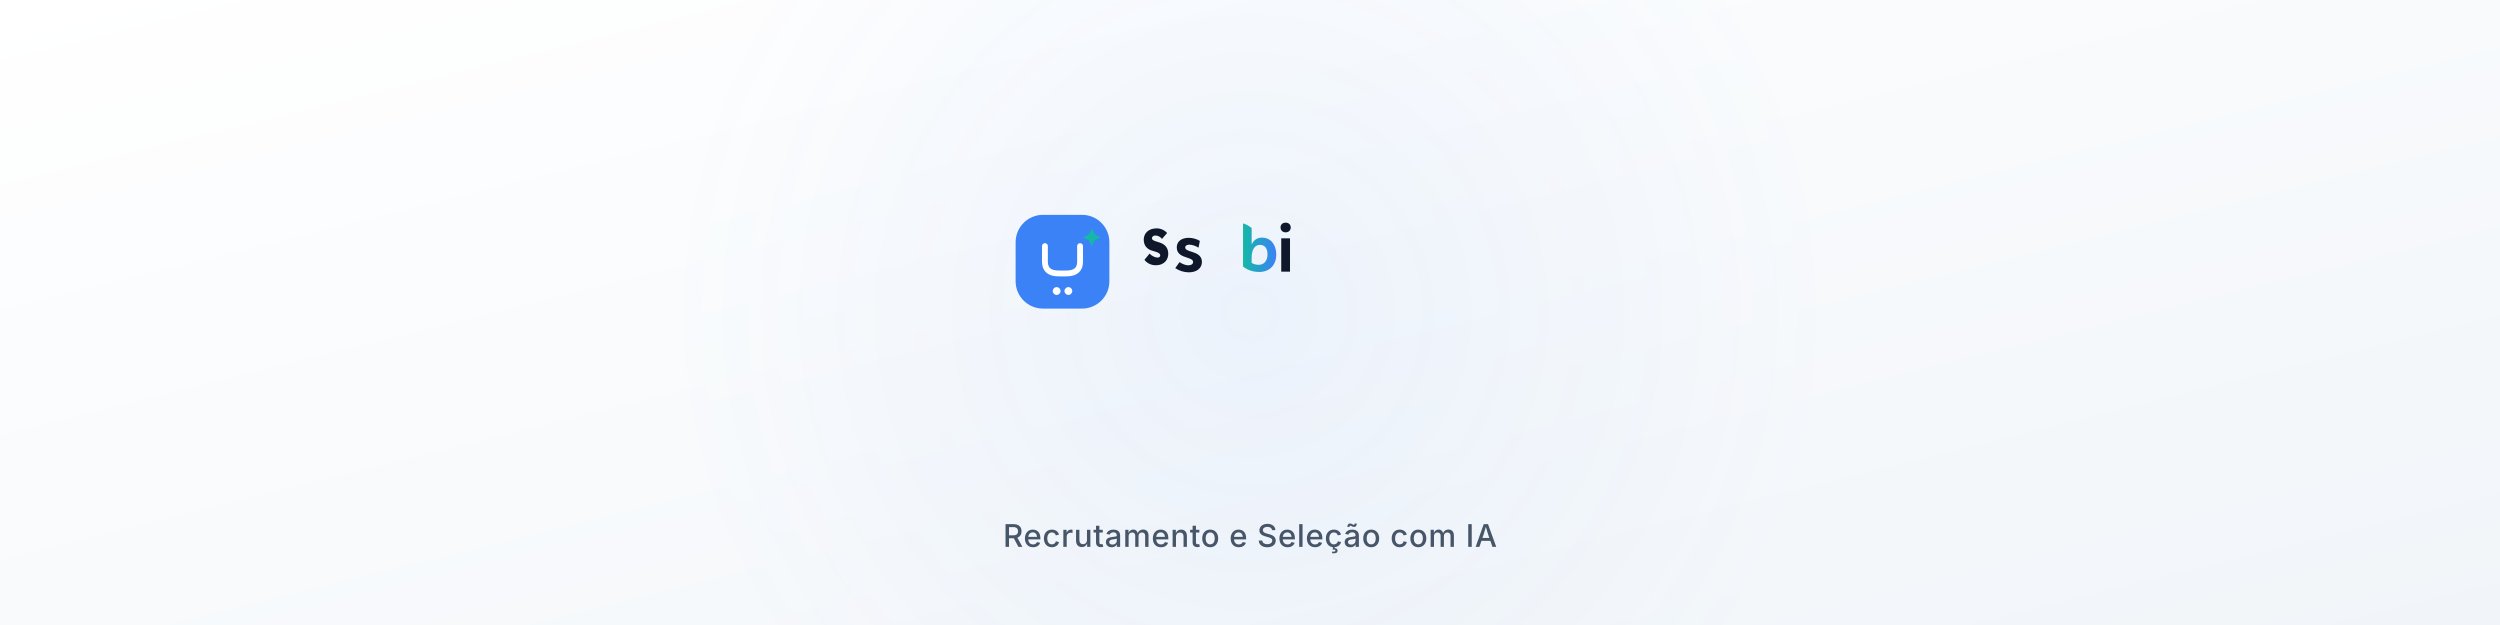
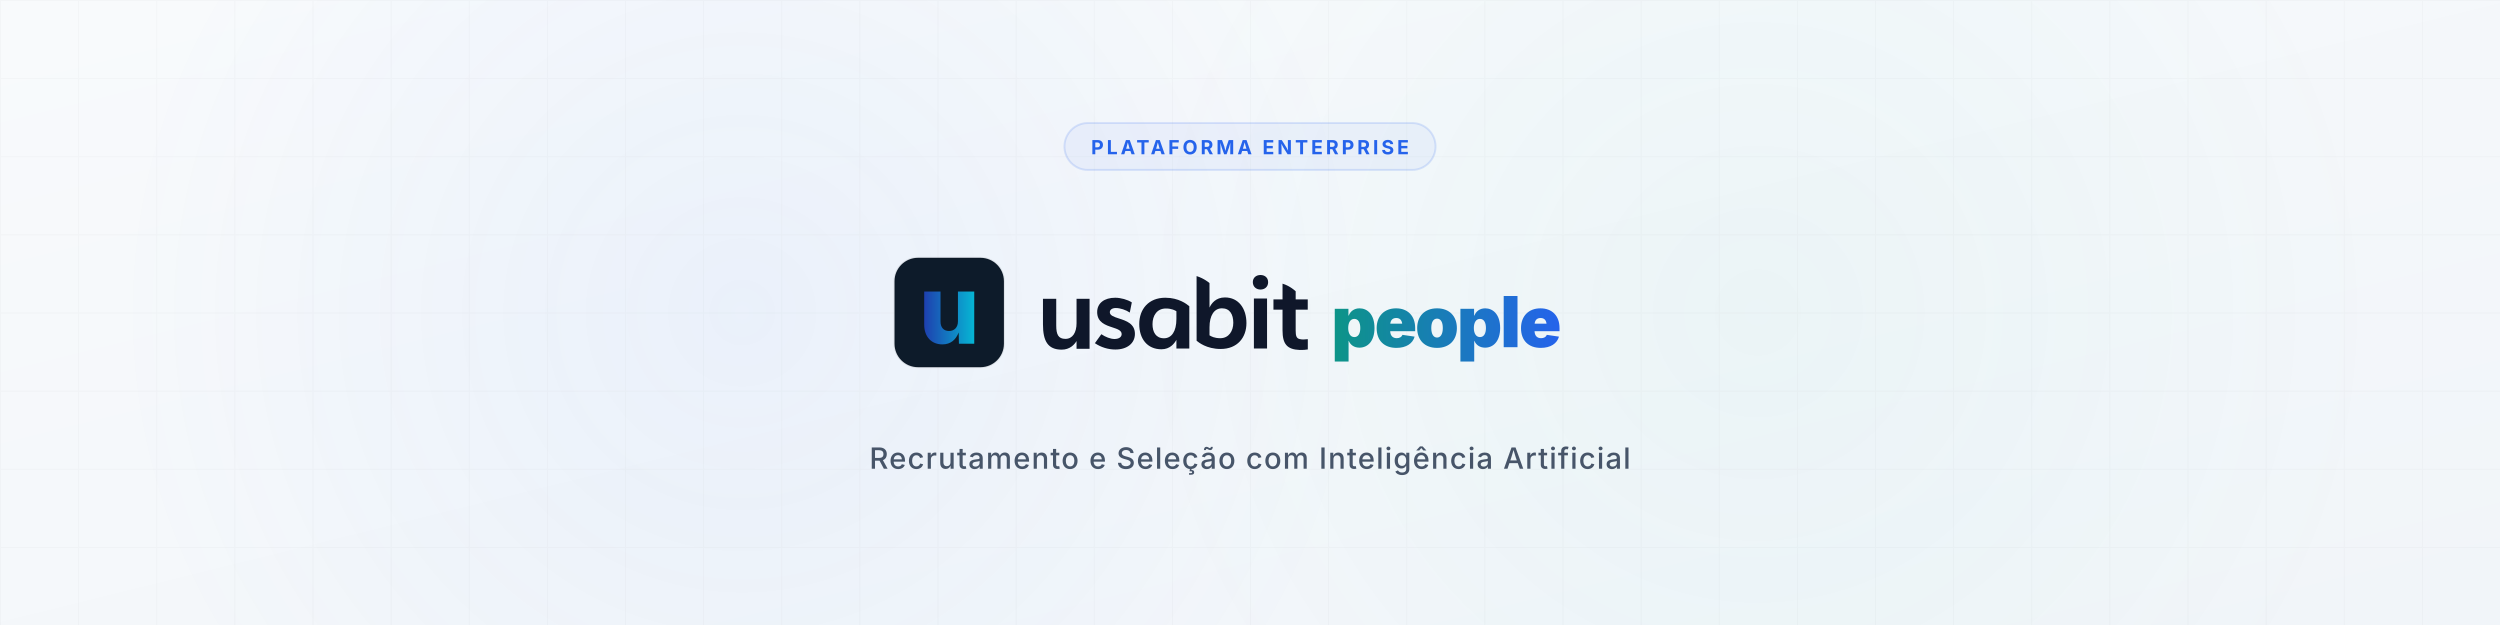
<svg xmlns="http://www.w3.org/2000/svg" width="1280" height="320" viewBox="0 0 1280 320" fill="none">
  <defs>
-     <linearGradient id="bgLight" x1="0%" y1="0%" x2="100%" y2="100%">
-       <stop offset="0%" stop-color="#ffffff" />
+     <linearGradient id="bgGrad" x1="0%" y1="0%" x2="100%" y2="100%">
+       <stop offset="0%" stop-color="#f8fafc" />
      <stop offset="100%" stop-color="#f1f5f9" />
    </linearGradient>
-     <linearGradient id="logoGrad" x1="0%" y1="0%" x2="100%" y2="0%">
-       <stop offset="0%" stop-color="#14b8a6" />
-       <stop offset="100%" stop-color="#3b82f6" />
-     </linearGradient>
-     <radialGradient id="glow" cx="50%" cy="50%" r="50%">
+     <radialGradient id="glowBlue" cx="50%" cy="50%" r="50%">
      <stop offset="0%" stop-color="#3b82f6" stop-opacity="0.06" />
      <stop offset="100%" stop-color="#3b82f6" stop-opacity="0" />
    </radialGradient>
+     <radialGradient id="glowTeal" cx="50%" cy="50%" r="50%">
+       <stop offset="0%" stop-color="#14b8a6" stop-opacity="0.04" />
+       <stop offset="100%" stop-color="#14b8a6" stop-opacity="0" />
+     </radialGradient>
+     <linearGradient id="uGrad" x1="0%" y1="0%" x2="100%" y2="0%">
+       <stop offset="0%" stop-color="#1e40af" />
+       <stop offset="100%" stop-color="#06b6d4" />
+     </linearGradient>
+     <linearGradient id="peopleGrad" x1="0%" y1="0%" x2="100%" y2="0%">
+       <stop offset="0%" stop-color="#0d9488" />
+       <stop offset="100%" stop-color="#2563eb" />
+     </linearGradient>
+     <pattern id="grid" width="40" height="40" patternUnits="userSpaceOnUse">
+       <path d="M 40 0 L 0 0 0 40" fill="none" stroke="rgba(15, 23, 42, 0.02)" stroke-width="1" />
+     </pattern>
  </defs>
-   <rect width="1280" height="320" fill="url(#bgLight)" />
-   <circle cx="640" cy="160" r="300" fill="url(#glow)" />
-   <g transform="translate(520, 110)">
-     <rect x="0" y="0" width="48" height="48" rx="14" fill="#3b82f6" />
-     <path d="M15 16 L15 24 Q15 30 22 30 L26 30 Q33 30 33 24 L33 16" stroke="#ffffff" stroke-width="3" fill="none" stroke-linecap="round" />
-     <circle cx="21" cy="39" r="2" fill="#ffffff" />
-     <circle cx="27" cy="39" r="2" fill="#ffffff" />
-     <path d="M39 7 L40.5 10 L43.5 11.5 L40.5 13 L39 16 L37.5 13 L34.5 11.5 L37.5 10 Z" fill="#14b8a6" />
-     <g transform="translate(64, 4) scale(0.8)">
-       <path d="M92.802 6.205C91.018 6.205 89.539 5.032 89.539 3.018C89.539 1.118 91.018 0 92.802 0C94.637 0 96.066 1.118 96.066 3.075C96.066 5.032 94.639 6.205 92.802 6.205Z" fill="#0f172a" />
-       <path d="M95.606 10.032V31.361H89.998V10.032H95.606Z" fill="#0f172a" />
-       <path fill-rule="evenodd" clip-rule="evenodd" d="M65.593 28.076C66.304 28.672 69.754 31.563 75.8 31.563C82.937 31.563 86.812 26.715 86.814 20.541C86.814 14.265 83.449 9.571 77.637 9.571C73.762 9.571 71.875 12.123 71.06 13.909L71.048 3.431C71.048 3.431 68.788 1.452 65.539 0.462C65.539 2.017 65.553 28.042 65.553 28.042L65.593 28.076ZM71.06 22.276C71.06 17.275 73.047 14.214 76.361 14.214C79.777 14.214 81.204 16.868 81.205 20.387C81.205 23.856 79.319 26.969 75.648 26.969C73.129 26.969 71.807 26.187 71.156 25.802C71.122 25.782 71.09 25.763 71.06 25.745V22.276Z" fill="url(#logoGrad)" />
-       <path d="M28.526 15.876C28.526 14.804 29.545 14.09 31.075 14.09C32.961 14.09 35.409 14.906 37.042 16.028L37.909 11.691C36.124 10.516 33.167 9.7 30.822 9.7C26.131 9.7 23.123 12.047 23.123 15.823C23.123 20.212 26.699 21.387 29.668 22.362C31.774 23.054 33.574 23.645 33.574 25.212C33.574 26.54 32.3 27.305 30.515 27.305C28.782 27.305 26.641 26.437 24.907 25.263L22.154 29.09C24.702 30.825 27.813 31.795 30.872 31.795C35.919 31.795 39.233 29.141 39.233 25.111C39.233 20.756 35.472 19.538 32.408 18.546C30.302 17.864 28.526 17.289 28.526 15.876Z" fill="#0f172a" />
-       <path d="M9.585 27.255C6.526 27.255 3.983 25.791 2.431 23.81L5.745 19.77C6.716 20.955 8.83 22.336 10.929 22.336C11.849 22.336 12.563 21.846 12.563 20.898C12.563 19.175 9.269 18.537 7.031 17.829C4.074 16.899 1.989 14.602 1.989 10.854C1.989 6.7 5.202 3.647 10.249 3.647C13.001 3.647 15.471 4.913 16.95 6.627L13.686 10.413C12.869 9.381 11.467 8.234 9.33 8.234C8.105 8.234 7.237 9.025 7.237 10.024C7.237 11.385 9.656 11.933 12.097 12.696C15.361 13.721 17.689 15.918 17.689 19.941C17.689 23.144 15.694 27.255 9.585 27.255Z" fill="#0f172a" />
+   <rect width="1280" height="320" fill="url(#bgGrad)" />
+   <rect width="1280" height="320" fill="url(#grid)" />
+   <circle cx="380" cy="160" r="320" fill="url(#glowBlue)" />
+   <circle cx="900" cy="160" r="320" fill="url(#glowTeal)" />
+   <g transform="translate(640, 75)">
+     <rect x="-95" y="-12" width="190" height="24" rx="12" fill="rgba(37, 99, 235, 0.05)" stroke="rgba(37, 99, 235, 0.15)" stroke-width="1" />
+     <text y="4" text-anchor="middle" font-family="'Space Grotesk', 'Inter', system-ui, sans-serif" font-size="10" font-weight="700" fill="#2563eb" letter-spacing="0.15em">PLATAFORMA ENTERPRISE</text>
+   </g>
+   <g transform="translate(458, 132)">
+     <g transform="translate(0, 0)">
+       <rect x="0" y="0" width="56" height="56" rx="12" fill="#0d1b2a" stroke="rgba(0, 0, 0, 0.08)" stroke-width="1" />
+       <text x="28" y="44" text-anchor="middle" font-family="'Manrope', 'Inter', system-ui, sans-serif" font-weight="800" font-size="49" fill="url(#uGrad)">u</text>
+     </g>
+     <g transform="translate(76, 4) scale(1.2)">
+       <g transform="translate(0, 4)">
+         <path d="M92.802 6.205C91.018 6.205 89.539 5.032 89.539 3.018C89.539 1.118 91.018 0 92.802 0C94.637 0 96.066 1.118 96.066 3.075C96.066 5.032 94.639 6.205 92.802 6.205Z" fill="#0f172a" />
+         <path d="M95.606 10.032V31.361H89.998V10.032H95.606Z" fill="#0f172a" />
+         <path fill-rule="evenodd" clip-rule="evenodd" d="M65.593 28.076C66.304 28.672 69.754 31.563 75.8 31.563C82.937 31.563 86.812 26.715 86.814 20.541C86.814 14.265 83.449 9.571 77.637 9.571C73.762 9.571 71.875 12.123 71.06 13.909L71.048 3.431C71.048 3.431 68.788 1.452 65.539 0.462C65.539 2.017 65.553 28.042 65.553 28.042L65.593 28.076ZM71.06 22.276C71.06 17.275 73.047 14.214 76.361 14.214C79.777 14.214 81.204 16.868 81.205 20.387C81.205 23.856 79.319 26.969 75.648 26.969C73.129 26.969 71.807 26.187 71.156 25.802C71.122 25.782 71.09 25.763 71.06 25.745V22.276Z" fill="#0f172a" />
+         <path d="M28.526 15.876C28.526 14.804 29.545 14.09 31.075 14.09C32.961 14.09 35.409 14.906 37.042 16.028L37.909 11.691C36.124 10.516 33.167 9.7 30.822 9.7C26.131 9.7 23.123 12.047 23.123 15.823C23.123 20.212 26.699 21.387 29.668 22.362C31.774 23.054 33.574 23.645 33.574 25.212C33.574 26.54 32.3 27.305 30.515 27.305C28.782 27.305 26.641 26.437 24.907 25.263L22.154 29.09C24.702 30.825 27.813 31.795 30.872 31.795C35.919 31.795 39.233 29.141 39.233 25.111C39.233 20.756 35.472 19.538 32.408 18.546C30.302 17.864 28.526 17.289 28.526 15.876Z" fill="#0f172a" />
+         <path d="M9.585 27.255C6.526 27.255 5.659 25.368 5.659 21.54V10.164H0V21.032C0 28.226 2.091 31.849 8.004 31.849C11.471 31.849 13.408 29.705 14.326 28.174V31.491H19.883V10.162H14.326V20.571C14.326 24.55 12.643 27.255 9.585 27.255Z" fill="#0f172a" />
+         <path fill-rule="evenodd" clip-rule="evenodd" d="M52.192 9.7C57.993 9.7 61.37 12.451 62.323 13.228C62.367 13.264 62.406 13.296 62.439 13.322V31.385H56.933V27.66C56.066 29.242 54.18 31.691 50.56 31.691C44.493 31.691 41.077 27.2 41.077 20.924C41.077 14.599 45.055 9.7 52.192 9.7ZM51.631 26.998C54.894 26.998 56.933 24.039 56.933 18.782V15.466C56.372 15.108 54.944 14.292 52.446 14.292C48.622 14.292 46.736 17.353 46.736 20.977C46.738 24.344 48.164 26.998 51.631 26.998Z" fill="#0f172a" />
+         <path d="M102.213 23.62C102.213 29.438 104.103 31.778 109.605 31.988C111.022 32.042 112.011 31.901 113 31.759V27.377C111.521 27.531 110.676 27.6 109.555 27.345C108.179 27.04 107.821 26.019 107.821 23.723V14.794H112.97V10.405H107.821L107.821 6.947C107.821 6.947 105.513 4.685 102.213 3.695V10.405L98.338 10.411L98.338 14.792H102.213V23.62Z" fill="#0f172a" />
+       </g>
+       <text x="123" y="34.8" font-family="'Space Grotesk', 'Inter', system-ui, sans-serif" font-size="30" font-weight="900" letter-spacing="-0.03em" fill="url(#peopleGrad)">people</text>
    </g>
  </g>
-   <text x="640" y="280" text-anchor="middle" font-family="Inter, system-ui, sans-serif" font-size="16" font-weight="500" fill="#475569" letter-spacing="0.02em">
-     Recrutamento e Seleção com IA
+   <text x="640" y="240" text-anchor="middle" font-family="'Space Grotesk', 'Inter', system-ui, sans-serif" font-size="15" font-weight="500" fill="#475569" letter-spacing="0.04em">
+     Recrutamento e Seleção com Inteligência Artificial
  </text>
</svg>
